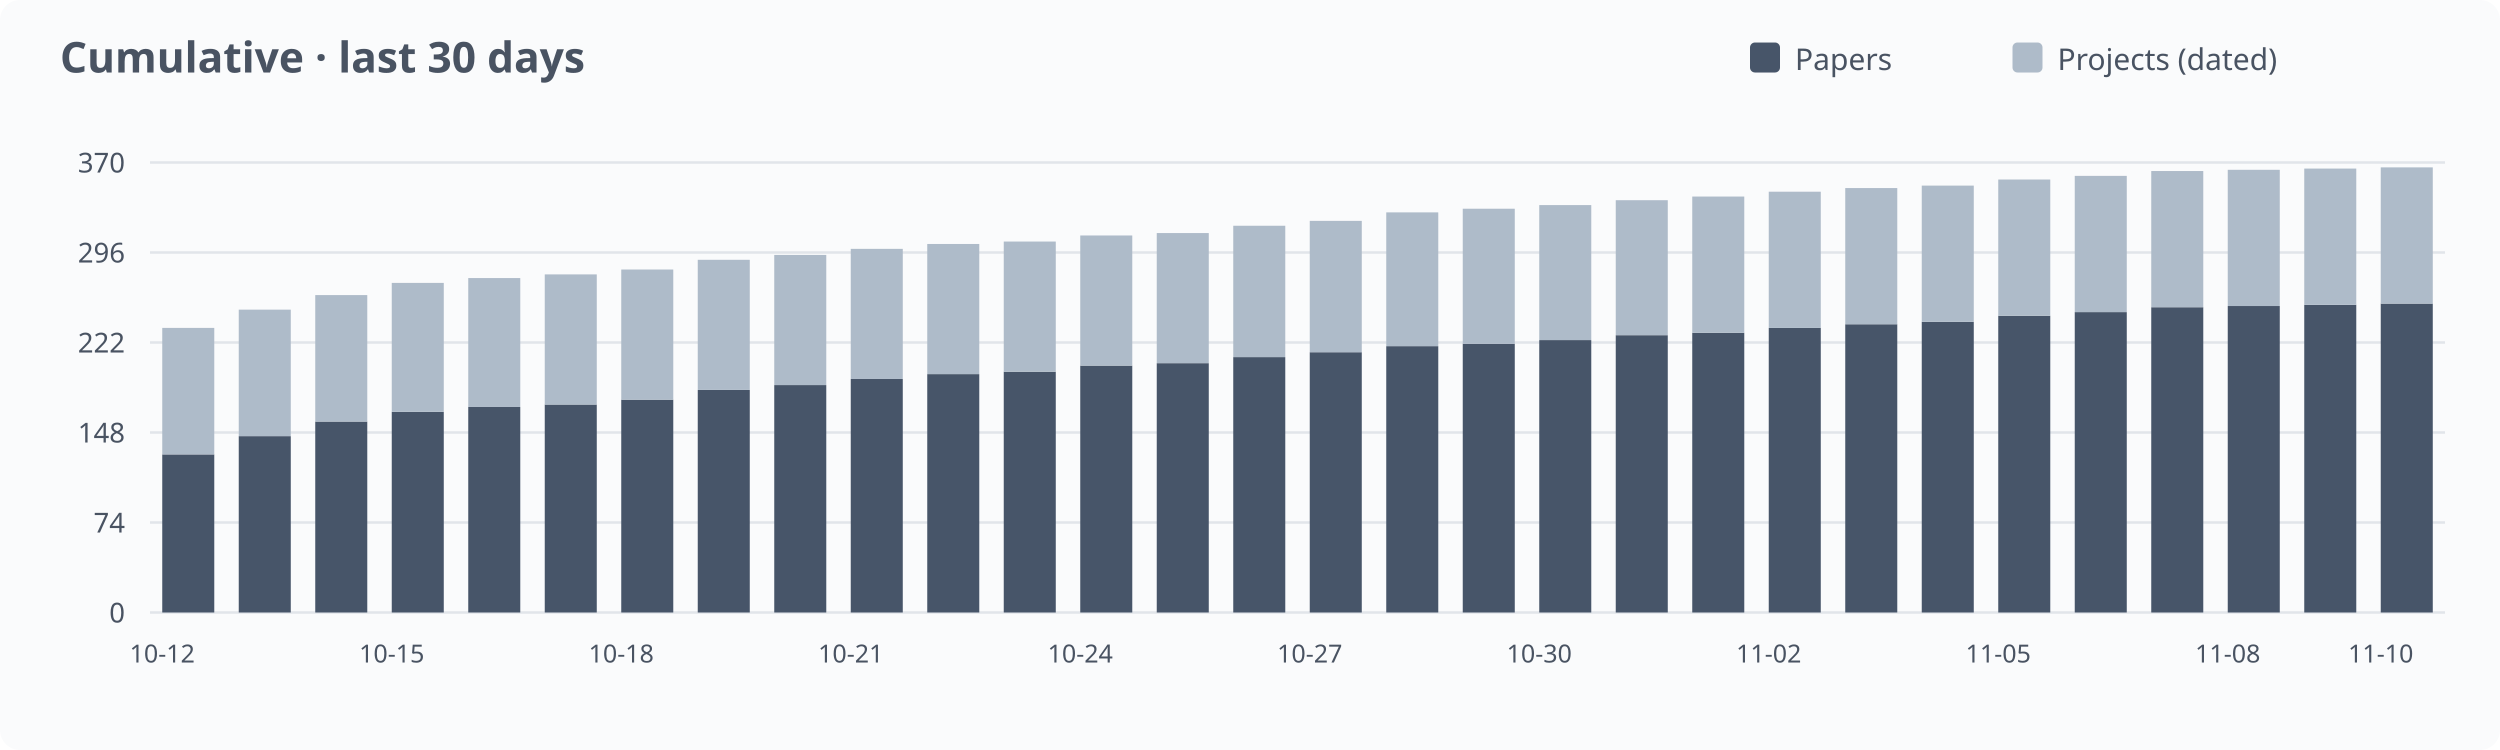
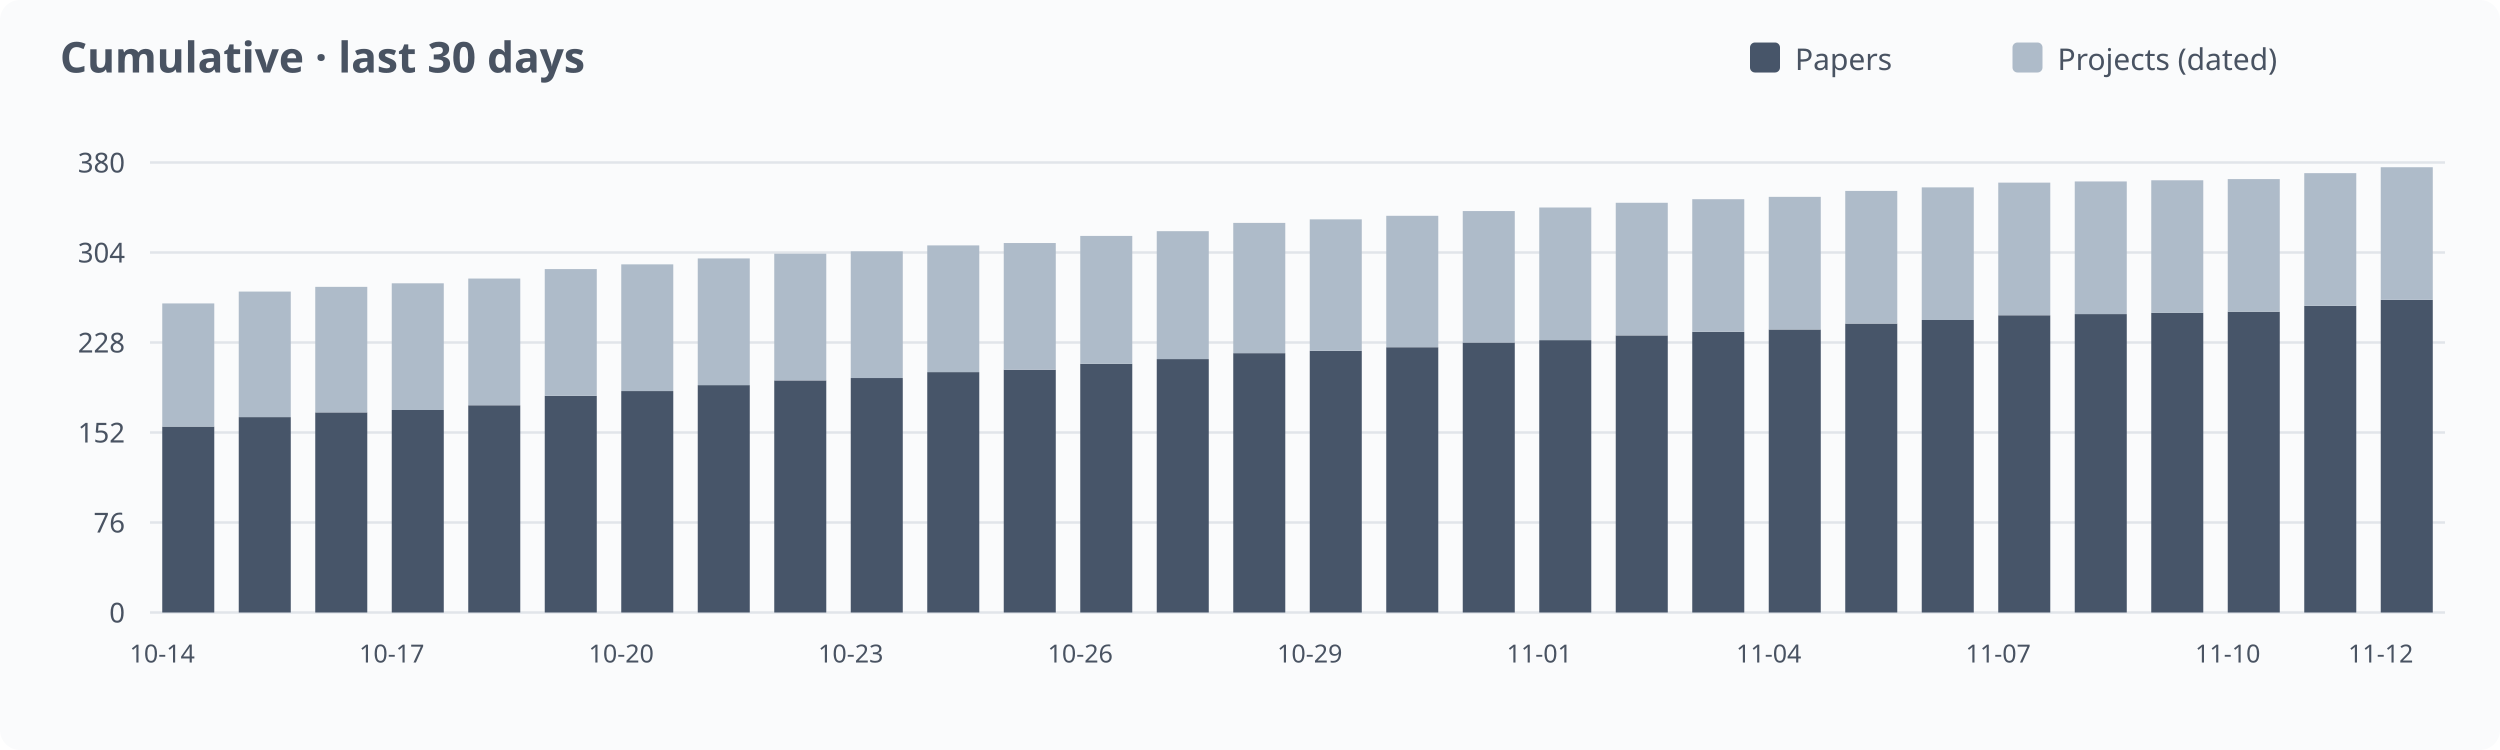
<svg xmlns="http://www.w3.org/2000/svg" width="1000" height="300" viewBox="0 0 1000 300" role="img" aria-labelledby="title desc">
  <rect width="100%" height="100%" rx="8" fill="#fafbfc" />
  <g font-family="system-ui,sans-serif" fill="#495362">
    <text x="24" y="29" font-size="17" font-weight="600">Cumulative · last 30 days</text>
    <rect x="700" y="17" width="12" height="12" rx="2" fill="#475569" />
    <text x="718" y="28" font-size="12">Papers</text>
    <rect x="805" y="17" width="12" height="12" rx="2" fill="#aebbc9" />
    <text x="823" y="28" font-size="12">Projects (dated)</text>
    <path d="M60 245.0H978" stroke="#e1e5ea" />
    <text x="50" y="249.0" text-anchor="end" font-size="11">0</text>
    <path d="M60 209.0H978" stroke="#e1e5ea" />
-     <text x="50" y="213.0" text-anchor="end" font-size="11">74</text>
+     <text x="50" y="213.0" text-anchor="end" font-size="11">76</text>
    <path d="M60 173.0H978" stroke="#e1e5ea" />
-     <text x="50" y="177.0" text-anchor="end" font-size="11">148</text>
+     <text x="50" y="177.0" text-anchor="end" font-size="11">152</text>
    <path d="M60 137.0H978" stroke="#e1e5ea" />
-     <text x="50" y="141.0" text-anchor="end" font-size="11">222</text>
+     <text x="50" y="141.0" text-anchor="end" font-size="11">228</text>
    <path d="M60 101.0H978" stroke="#e1e5ea" />
-     <text x="50" y="105.0" text-anchor="end" font-size="11">296</text>
+     <text x="50" y="105.0" text-anchor="end" font-size="11">304</text>
    <path d="M60 65.0H978" stroke="#e1e5ea" />
-     <text x="50" y="69.0" text-anchor="end" font-size="11">370</text>
-     <rect x="64.90" y="181.76" width="20.81" height="63.24" fill="#475569" />
-     <rect x="64.90" y="131.16" width="20.81" height="50.59" fill="#aebbc9" />
-     <text x="64.90" y="265" text-anchor="middle" font-size="10">10-12</text>
-     <rect x="95.50" y="174.46" width="20.81" height="70.54" fill="#475569" />
-     <rect x="95.50" y="123.86" width="20.81" height="50.59" fill="#aebbc9" />
-     <rect x="126.10" y="168.62" width="20.81" height="76.38" fill="#475569" />
-     <rect x="126.10" y="118.03" width="20.81" height="50.59" fill="#aebbc9" />
-     <rect x="156.70" y="164.73" width="20.81" height="80.27" fill="#475569" />
-     <rect x="156.70" y="113.16" width="20.81" height="51.57" fill="#aebbc9" />
-     <text x="156.70" y="265" text-anchor="middle" font-size="10">10-15</text>
-     <rect x="187.30" y="162.78" width="20.81" height="82.22" fill="#475569" />
-     <rect x="187.30" y="111.22" width="20.81" height="51.57" fill="#aebbc9" />
-     <rect x="217.90" y="161.81" width="20.81" height="83.19" fill="#475569" />
-     <rect x="217.90" y="109.76" width="20.81" height="52.05" fill="#aebbc9" />
-     <rect x="248.50" y="159.86" width="20.81" height="85.14" fill="#475569" />
-     <rect x="248.50" y="107.81" width="20.81" height="52.05" fill="#aebbc9" />
-     <text x="248.50" y="265" text-anchor="middle" font-size="10">10-18</text>
-     <rect x="279.10" y="155.97" width="20.81" height="89.03" fill="#475569" />
-     <rect x="279.10" y="103.92" width="20.81" height="52.05" fill="#aebbc9" />
-     <rect x="309.70" y="154.03" width="20.81" height="90.97" fill="#475569" />
-     <rect x="309.70" y="101.97" width="20.81" height="52.05" fill="#aebbc9" />
-     <rect x="340.30" y="151.59" width="20.81" height="93.41" fill="#475569" />
-     <rect x="340.30" y="99.54" width="20.81" height="52.05" fill="#aebbc9" />
-     <text x="340.30" y="265" text-anchor="middle" font-size="10">10-21</text>
-     <rect x="370.90" y="149.65" width="20.81" height="95.35" fill="#475569" />
-     <rect x="370.90" y="97.59" width="20.81" height="52.05" fill="#aebbc9" />
-     <rect x="401.50" y="148.68" width="20.81" height="96.32" fill="#475569" />
-     <rect x="401.50" y="96.62" width="20.81" height="52.05" fill="#aebbc9" />
-     <rect x="432.10" y="146.24" width="20.81" height="98.76" fill="#475569" />
-     <rect x="432.10" y="94.19" width="20.81" height="52.05" fill="#aebbc9" />
-     <text x="432.10" y="265" text-anchor="middle" font-size="10">10-24</text>
-     <rect x="462.70" y="145.27" width="20.81" height="99.73" fill="#475569" />
-     <rect x="462.70" y="93.22" width="20.81" height="52.05" fill="#aebbc9" />
-     <rect x="493.30" y="142.84" width="20.81" height="102.16" fill="#475569" />
-     <rect x="493.30" y="90.30" width="20.81" height="52.54" fill="#aebbc9" />
-     <rect x="523.90" y="140.89" width="20.81" height="104.11" fill="#475569" />
-     <rect x="523.90" y="88.35" width="20.81" height="52.54" fill="#aebbc9" />
-     <text x="523.90" y="265" text-anchor="middle" font-size="10">10-27</text>
-     <rect x="554.50" y="138.46" width="20.81" height="106.54" fill="#475569" />
-     <rect x="554.50" y="84.95" width="20.81" height="53.51" fill="#aebbc9" />
-     <rect x="585.10" y="137.49" width="20.81" height="107.51" fill="#475569" />
-     <rect x="585.10" y="83.49" width="20.81" height="54.00" fill="#aebbc9" />
-     <rect x="615.70" y="136.03" width="20.81" height="108.97" fill="#475569" />
-     <rect x="615.70" y="82.03" width="20.81" height="54.00" fill="#aebbc9" />
-     <text x="615.70" y="265" text-anchor="middle" font-size="10">10-30</text>
-     <rect x="646.30" y="134.08" width="20.81" height="110.92" fill="#475569" />
-     <rect x="646.30" y="80.08" width="20.81" height="54.00" fill="#aebbc9" />
-     <rect x="676.90" y="133.11" width="20.81" height="111.89" fill="#475569" />
-     <rect x="676.90" y="78.62" width="20.81" height="54.49" fill="#aebbc9" />
-     <rect x="707.50" y="131.16" width="20.81" height="113.84" fill="#475569" />
-     <rect x="707.50" y="76.68" width="20.81" height="54.49" fill="#aebbc9" />
-     <text x="707.50" y="265" text-anchor="middle" font-size="10">11-02</text>
-     <rect x="738.10" y="129.70" width="20.81" height="115.30" fill="#475569" />
-     <rect x="738.10" y="75.22" width="20.81" height="54.49" fill="#aebbc9" />
-     <rect x="768.70" y="128.73" width="20.81" height="116.27" fill="#475569" />
-     <rect x="768.70" y="74.24" width="20.81" height="54.49" fill="#aebbc9" />
-     <rect x="799.30" y="126.30" width="20.81" height="118.70" fill="#475569" />
-     <rect x="799.30" y="71.81" width="20.81" height="54.49" fill="#aebbc9" />
-     <text x="799.30" y="265" text-anchor="middle" font-size="10">11-05</text>
-     <rect x="829.90" y="124.84" width="20.81" height="120.16" fill="#475569" />
-     <rect x="829.90" y="70.35" width="20.81" height="54.49" fill="#aebbc9" />
-     <rect x="860.50" y="122.89" width="20.81" height="122.11" fill="#475569" />
-     <rect x="860.50" y="68.41" width="20.81" height="54.49" fill="#aebbc9" />
-     <rect x="891.10" y="122.41" width="20.81" height="122.59" fill="#475569" />
-     <rect x="891.10" y="67.92" width="20.81" height="54.49" fill="#aebbc9" />
-     <text x="891.10" y="265" text-anchor="middle" font-size="10">11-08</text>
-     <rect x="921.70" y="121.92" width="20.81" height="123.08" fill="#475569" />
-     <rect x="921.70" y="67.43" width="20.81" height="54.49" fill="#aebbc9" />
-     <rect x="952.30" y="121.43" width="20.81" height="123.57" fill="#475569" />
-     <rect x="952.30" y="66.95" width="20.81" height="54.49" fill="#aebbc9" />
-     <text x="952.30" y="265" text-anchor="middle" font-size="10">11-10</text>
+     <text x="50" y="69.0" text-anchor="end" font-size="11">380</text>
+     <rect x="64.90" y="170.63" width="20.81" height="74.37" fill="#475569" />
+     <rect x="64.90" y="121.37" width="20.81" height="49.26" fill="#aebbc9" />
+     <text x="64.90" y="265" text-anchor="middle" font-size="10">10-14</text>
+     <rect x="95.50" y="166.84" width="20.81" height="78.16" fill="#475569" />
+     <rect x="95.50" y="116.63" width="20.81" height="50.21" fill="#aebbc9" />
+     <rect x="126.10" y="164.95" width="20.81" height="80.05" fill="#475569" />
+     <rect x="126.10" y="114.74" width="20.81" height="50.21" fill="#aebbc9" />
+     <rect x="156.70" y="164.00" width="20.81" height="81.00" fill="#475569" />
+     <rect x="156.70" y="113.32" width="20.81" height="50.68" fill="#aebbc9" />
+     <text x="156.70" y="265" text-anchor="middle" font-size="10">10-17</text>
+     <rect x="187.30" y="162.11" width="20.81" height="82.89" fill="#475569" />
+     <rect x="187.30" y="111.42" width="20.81" height="50.68" fill="#aebbc9" />
+     <rect x="217.90" y="158.32" width="20.81" height="86.68" fill="#475569" />
+     <rect x="217.90" y="107.63" width="20.81" height="50.68" fill="#aebbc9" />
+     <rect x="248.50" y="156.42" width="20.81" height="88.58" fill="#475569" />
+     <rect x="248.50" y="105.74" width="20.81" height="50.68" fill="#aebbc9" />
+     <text x="248.50" y="265" text-anchor="middle" font-size="10">10-20</text>
+     <rect x="279.10" y="154.05" width="20.81" height="90.95" fill="#475569" />
+     <rect x="279.10" y="103.37" width="20.81" height="50.68" fill="#aebbc9" />
+     <rect x="309.70" y="152.16" width="20.81" height="92.84" fill="#475569" />
+     <rect x="309.70" y="101.47" width="20.81" height="50.68" fill="#aebbc9" />
+     <rect x="340.30" y="151.21" width="20.81" height="93.79" fill="#475569" />
+     <rect x="340.30" y="100.53" width="20.81" height="50.68" fill="#aebbc9" />
+     <text x="340.30" y="265" text-anchor="middle" font-size="10">10-23</text>
+     <rect x="370.90" y="148.84" width="20.81" height="96.16" fill="#475569" />
+     <rect x="370.90" y="98.16" width="20.81" height="50.68" fill="#aebbc9" />
+     <rect x="401.50" y="147.89" width="20.81" height="97.11" fill="#475569" />
+     <rect x="401.50" y="97.21" width="20.81" height="50.68" fill="#aebbc9" />
+     <rect x="432.10" y="145.53" width="20.81" height="99.47" fill="#475569" />
+     <rect x="432.10" y="94.37" width="20.81" height="51.16" fill="#aebbc9" />
+     <text x="432.10" y="265" text-anchor="middle" font-size="10">10-26</text>
+     <rect x="462.70" y="143.63" width="20.81" height="101.37" fill="#475569" />
+     <rect x="462.70" y="92.47" width="20.81" height="51.16" fill="#aebbc9" />
+     <rect x="493.30" y="141.26" width="20.81" height="103.74" fill="#475569" />
+     <rect x="493.30" y="89.16" width="20.81" height="52.11" fill="#aebbc9" />
+     <rect x="523.90" y="140.32" width="20.81" height="104.68" fill="#475569" />
+     <rect x="523.90" y="87.74" width="20.81" height="52.58" fill="#aebbc9" />
+     <text x="523.90" y="265" text-anchor="middle" font-size="10">10-29</text>
+     <rect x="554.50" y="138.89" width="20.81" height="106.11" fill="#475569" />
+     <rect x="554.50" y="86.32" width="20.81" height="52.58" fill="#aebbc9" />
+     <rect x="585.10" y="137.00" width="20.81" height="108.00" fill="#475569" />
+     <rect x="585.10" y="84.42" width="20.81" height="52.58" fill="#aebbc9" />
+     <rect x="615.70" y="136.05" width="20.81" height="108.95" fill="#475569" />
+     <rect x="615.70" y="83.00" width="20.81" height="53.05" fill="#aebbc9" />
+     <text x="615.70" y="265" text-anchor="middle" font-size="10">11-01</text>
+     <rect x="646.30" y="134.16" width="20.81" height="110.84" fill="#475569" />
+     <rect x="646.30" y="81.11" width="20.81" height="53.05" fill="#aebbc9" />
+     <rect x="676.90" y="132.74" width="20.81" height="112.26" fill="#475569" />
+     <rect x="676.90" y="79.68" width="20.81" height="53.05" fill="#aebbc9" />
+     <rect x="707.50" y="131.79" width="20.81" height="113.21" fill="#475569" />
+     <rect x="707.50" y="78.74" width="20.81" height="53.05" fill="#aebbc9" />
+     <text x="707.50" y="265" text-anchor="middle" font-size="10">11-04</text>
+     <rect x="738.10" y="129.42" width="20.81" height="115.58" fill="#475569" />
+     <rect x="738.10" y="76.37" width="20.81" height="53.05" fill="#aebbc9" />
+     <rect x="768.70" y="128.00" width="20.81" height="117.00" fill="#475569" />
+     <rect x="768.70" y="74.95" width="20.81" height="53.05" fill="#aebbc9" />
+     <rect x="799.30" y="126.11" width="20.81" height="118.89" fill="#475569" />
+     <rect x="799.30" y="73.05" width="20.81" height="53.05" fill="#aebbc9" />
+     <text x="799.30" y="265" text-anchor="middle" font-size="10">11-07</text>
+     <rect x="829.90" y="125.63" width="20.81" height="119.37" fill="#475569" />
+     <rect x="829.90" y="72.58" width="20.81" height="53.05" fill="#aebbc9" />
+     <rect x="860.50" y="125.16" width="20.81" height="119.84" fill="#475569" />
+     <rect x="860.50" y="72.11" width="20.81" height="53.05" fill="#aebbc9" />
+     <rect x="891.10" y="124.68" width="20.81" height="120.32" fill="#475569" />
+     <rect x="891.10" y="71.63" width="20.81" height="53.05" fill="#aebbc9" />
+     <text x="891.10" y="265" text-anchor="middle" font-size="10">11-10</text>
+     <rect x="921.70" y="122.32" width="20.81" height="122.68" fill="#475569" />
+     <rect x="921.70" y="69.26" width="20.81" height="53.05" fill="#aebbc9" />
+     <rect x="952.30" y="119.95" width="20.81" height="125.05" fill="#475569" />
+     <rect x="952.30" y="66.89" width="20.81" height="53.05" fill="#aebbc9" />
+     <text x="952.30" y="265" text-anchor="middle" font-size="10">11-12</text>
  </g>
</svg>
